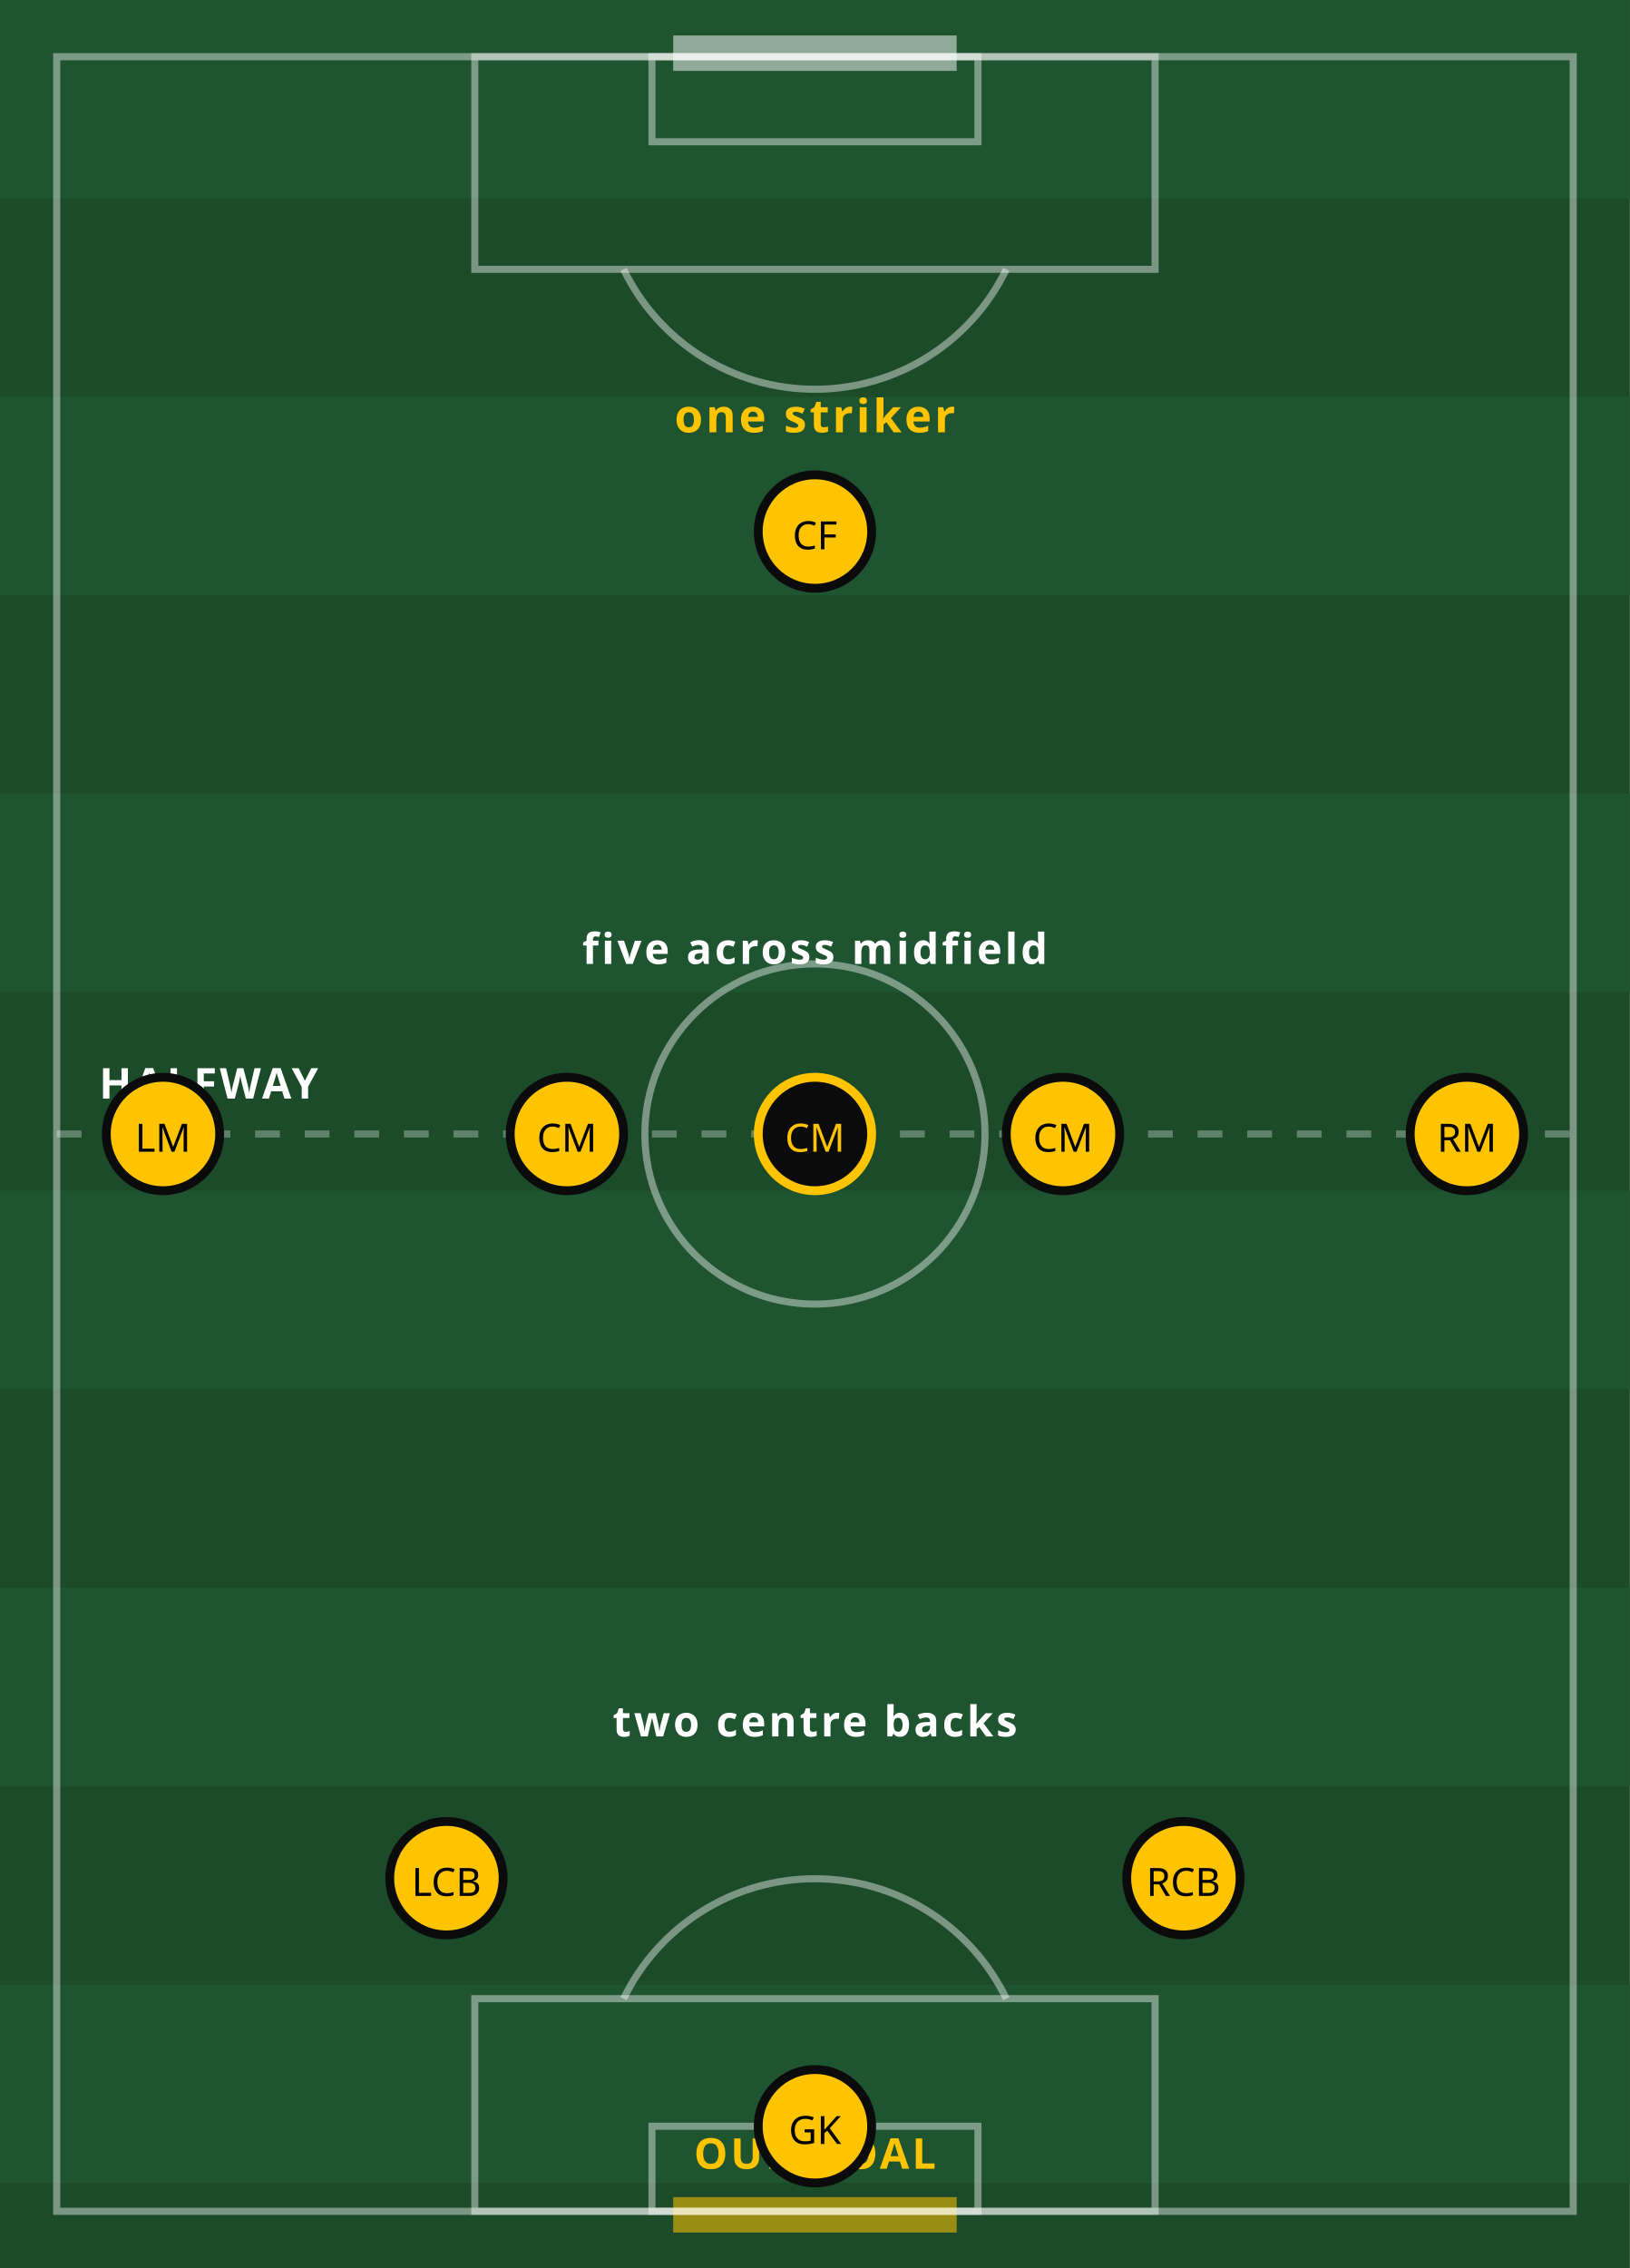
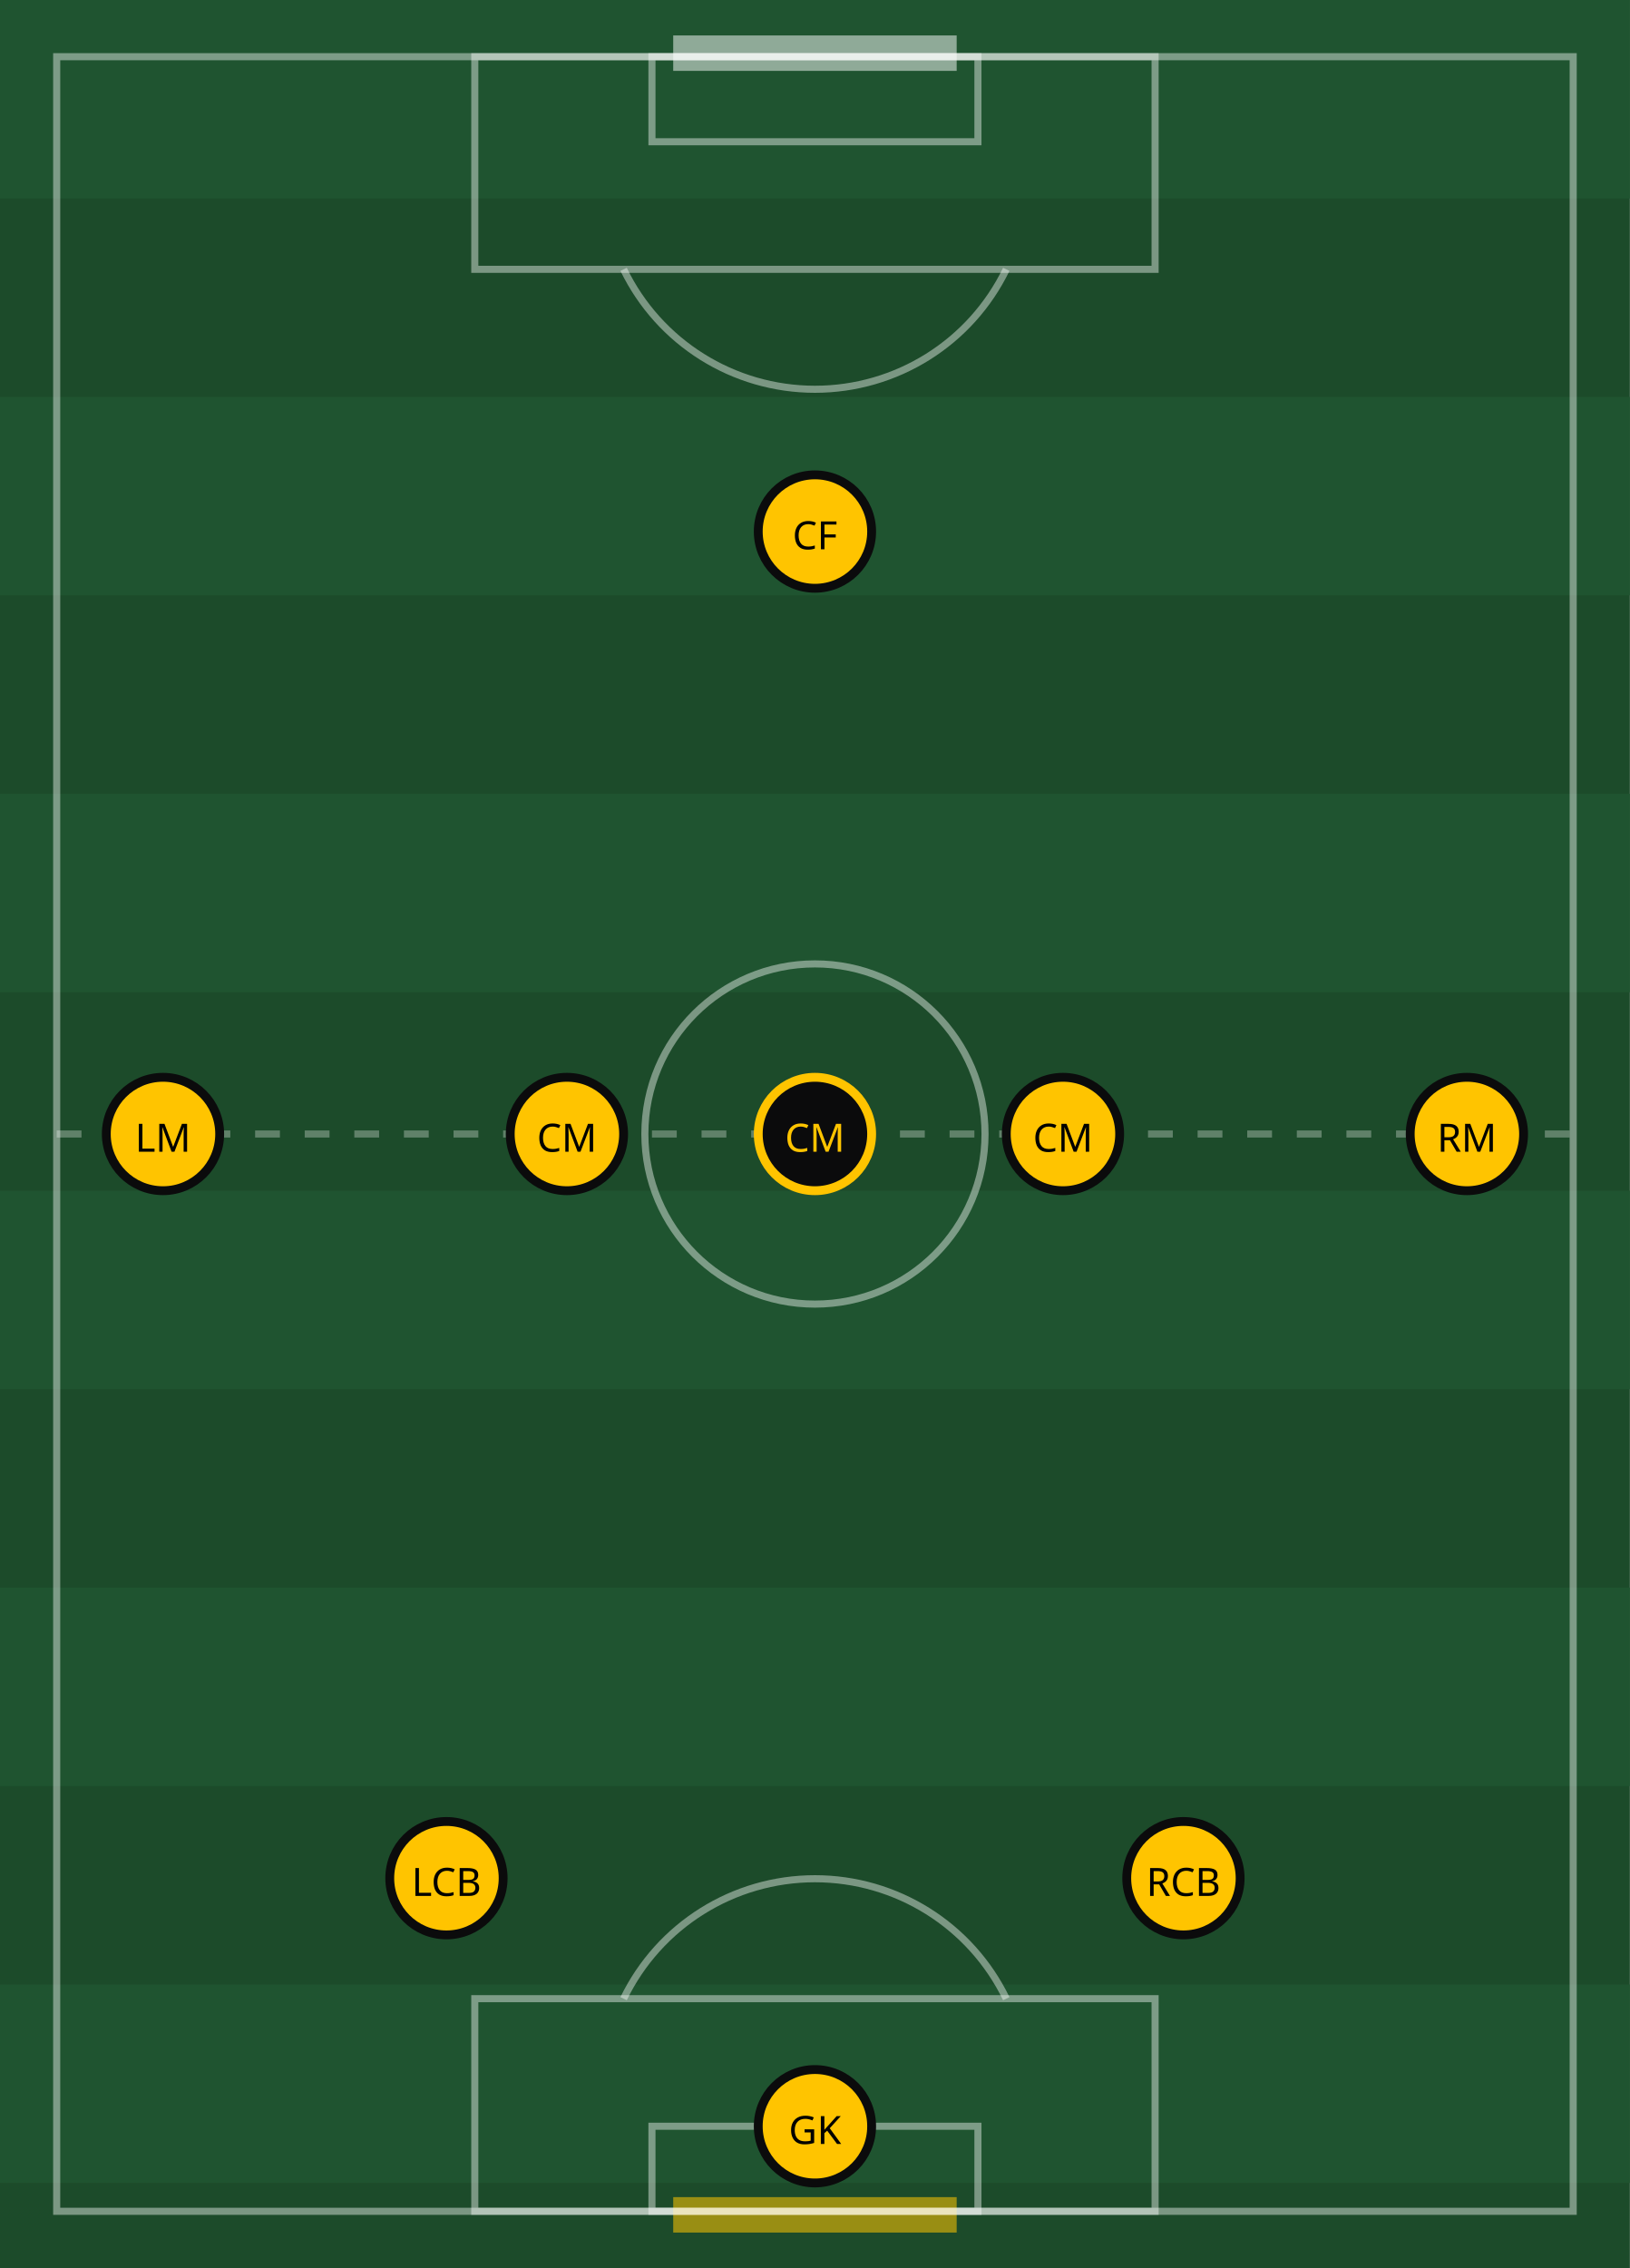
<svg xmlns="http://www.w3.org/2000/svg" viewBox="0 0 460 640" role="img" aria-label="Our base 2-5-1 formation">
  <rect x="0" y="0" width="460" height="640" fill="#1C4B2A" />
  <rect x="0" y="0" width="460" height="56" fill="#1F5430" />
  <rect x="0" y="112" width="460" height="56" fill="#1F5430" />
  <rect x="0" y="224" width="460" height="56" fill="#1F5430" />
  <rect x="0" y="336" width="460" height="56" fill="#1F5430" />
  <rect x="0" y="448" width="460" height="56" fill="#1F5430" />
  <rect x="0" y="560" width="460" height="56" fill="#1F5430" />
  <rect x="16" y="16" width="428" height="608" stroke="#ffffff" stroke-opacity=".42" fill="none" stroke-width="2" />
  <rect x="190.0" y="10" width="80" height="10" fill="#ffffff" fill-opacity=".5" />
  <rect x="134.0" y="16" width="192" height="60" stroke="#ffffff" stroke-opacity=".42" fill="none" stroke-width="2" />
  <rect x="184.0" y="16" width="92" height="24" stroke="#ffffff" stroke-opacity=".42" fill="none" stroke-width="2" />
  <path d="M 176.0 76 A 60 60 0 0 0 284.0 76" stroke="#ffffff" stroke-opacity=".42" fill="none" stroke-width="2" />
  <rect x="190.0" y="620" width="80" height="10" fill="#FFC400" fill-opacity=".55" />
  <rect x="134.0" y="564" width="192" height="60" stroke="#ffffff" stroke-opacity=".42" fill="none" stroke-width="2" />
  <rect x="184.0" y="600" width="92" height="24" stroke="#ffffff" stroke-opacity=".42" fill="none" stroke-width="2" />
  <path d="M 176.0 564 A 60 60 0 0 1 284.0 564" stroke="#ffffff" stroke-opacity=".42" fill="none" stroke-width="2" />
  <line x1="16" y1="320.0" x2="444" y2="320.0" stroke="#ffffff" stroke-opacity=".3" stroke-width="2" stroke-dasharray="7 7" />
  <circle cx="230.0" cy="320.0" r="48" stroke="#ffffff" stroke-opacity=".42" fill="none" stroke-width="2" />
-   <text x="28" y="310.0" fill="#ffffff" font-family="Barlow Condensed,sans-serif" font-size="12" font-weight="600" text-anchor="start" letter-spacing=".8">HALFWAY</text>
-   <text x="230.0" y="612" fill="#FFC400" font-family="Barlow Condensed,sans-serif" font-size="12" font-weight="600" text-anchor="middle" letter-spacing=".8">OUR GOAL</text>
  <circle cx="230.0" cy="600" r="16" fill="#FFC400" stroke="#0B0B0C" stroke-width="2.5" />
  <text x="230.0" y="605" fill="#000000" font-family="Archivo Black,sans-serif" font-size="11" text-anchor="middle">GK</text>
  <circle cx="126.0" cy="530" r="16" fill="#FFC400" stroke="#0B0B0C" stroke-width="2.5" />
  <text x="126.0" y="535" fill="#000000" font-family="Archivo Black,sans-serif" font-size="11" text-anchor="middle">LCB</text>
  <circle cx="334.0" cy="530" r="16" fill="#FFC400" stroke="#0B0B0C" stroke-width="2.5" />
  <text x="334.0" y="535" fill="#000000" font-family="Archivo Black,sans-serif" font-size="11" text-anchor="middle">RCB</text>
-   <text x="230.0" y="490" fill="#ffffff" font-family="Barlow Condensed,sans-serif" font-size="12" font-weight="600" text-anchor="middle" letter-spacing=".8">two centre backs</text>
  <circle cx="46" cy="320" r="16" fill="#FFC400" stroke="#0B0B0C" stroke-width="2.5" />
  <text x="46" y="325" fill="#000000" font-family="Archivo Black,sans-serif" font-size="11" text-anchor="middle">LM</text>
  <circle cx="160.0" cy="320" r="16" fill="#FFC400" stroke="#0B0B0C" stroke-width="2.5" />
  <text x="160.0" y="325" fill="#000000" font-family="Archivo Black,sans-serif" font-size="11" text-anchor="middle">CM</text>
  <circle cx="230.0" cy="320" r="16" fill="#0B0B0C" stroke="#FFC400" stroke-width="2.5" />
  <text x="230.0" y="325" fill="#FFC400" font-family="Archivo Black,sans-serif" font-size="11" text-anchor="middle">CM</text>
  <circle cx="300.0" cy="320" r="16" fill="#FFC400" stroke="#0B0B0C" stroke-width="2.5" />
  <text x="300.0" y="325" fill="#000000" font-family="Archivo Black,sans-serif" font-size="11" text-anchor="middle">CM</text>
  <circle cx="414" cy="320" r="16" fill="#FFC400" stroke="#0B0B0C" stroke-width="2.5" />
  <text x="414" y="325" fill="#000000" font-family="Archivo Black,sans-serif" font-size="11" text-anchor="middle">RM</text>
-   <text x="230.0" y="272" fill="#ffffff" font-family="Barlow Condensed,sans-serif" font-size="12" font-weight="600" text-anchor="middle" letter-spacing=".8">five across midfield</text>
  <circle cx="230.0" cy="150" r="16" fill="#FFC400" stroke="#0B0B0C" stroke-width="2.5" />
  <text x="230.0" y="155" fill="#000000" font-family="Archivo Black,sans-serif" font-size="11" text-anchor="middle">CF</text>
-   <text x="230.0" y="122" fill="#FFC400" font-family="Barlow Condensed,sans-serif" font-size="13" font-weight="600" text-anchor="middle" letter-spacing=".8">one striker</text>
</svg>
